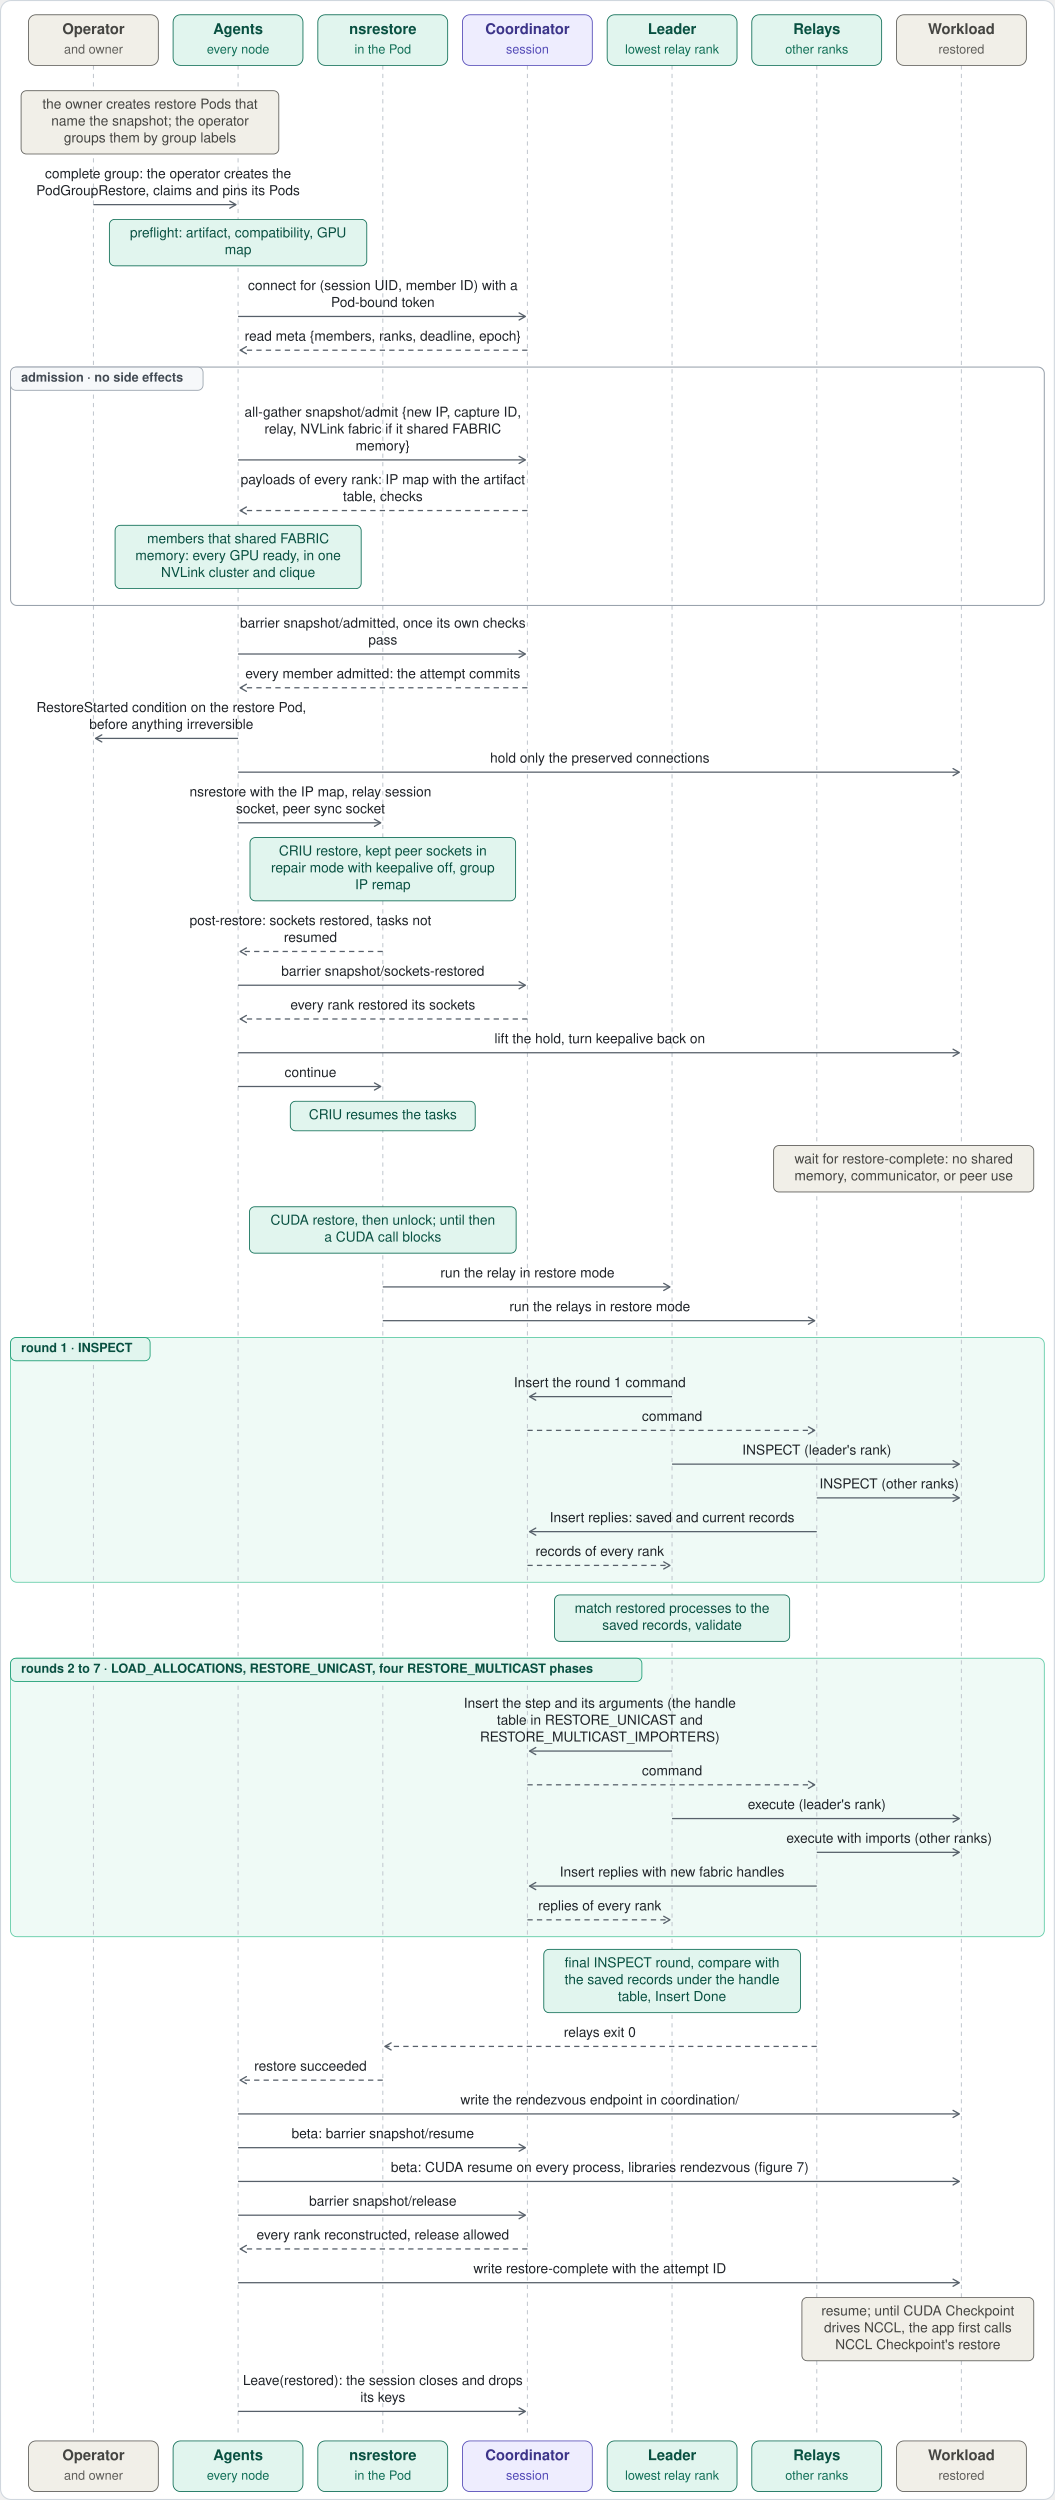
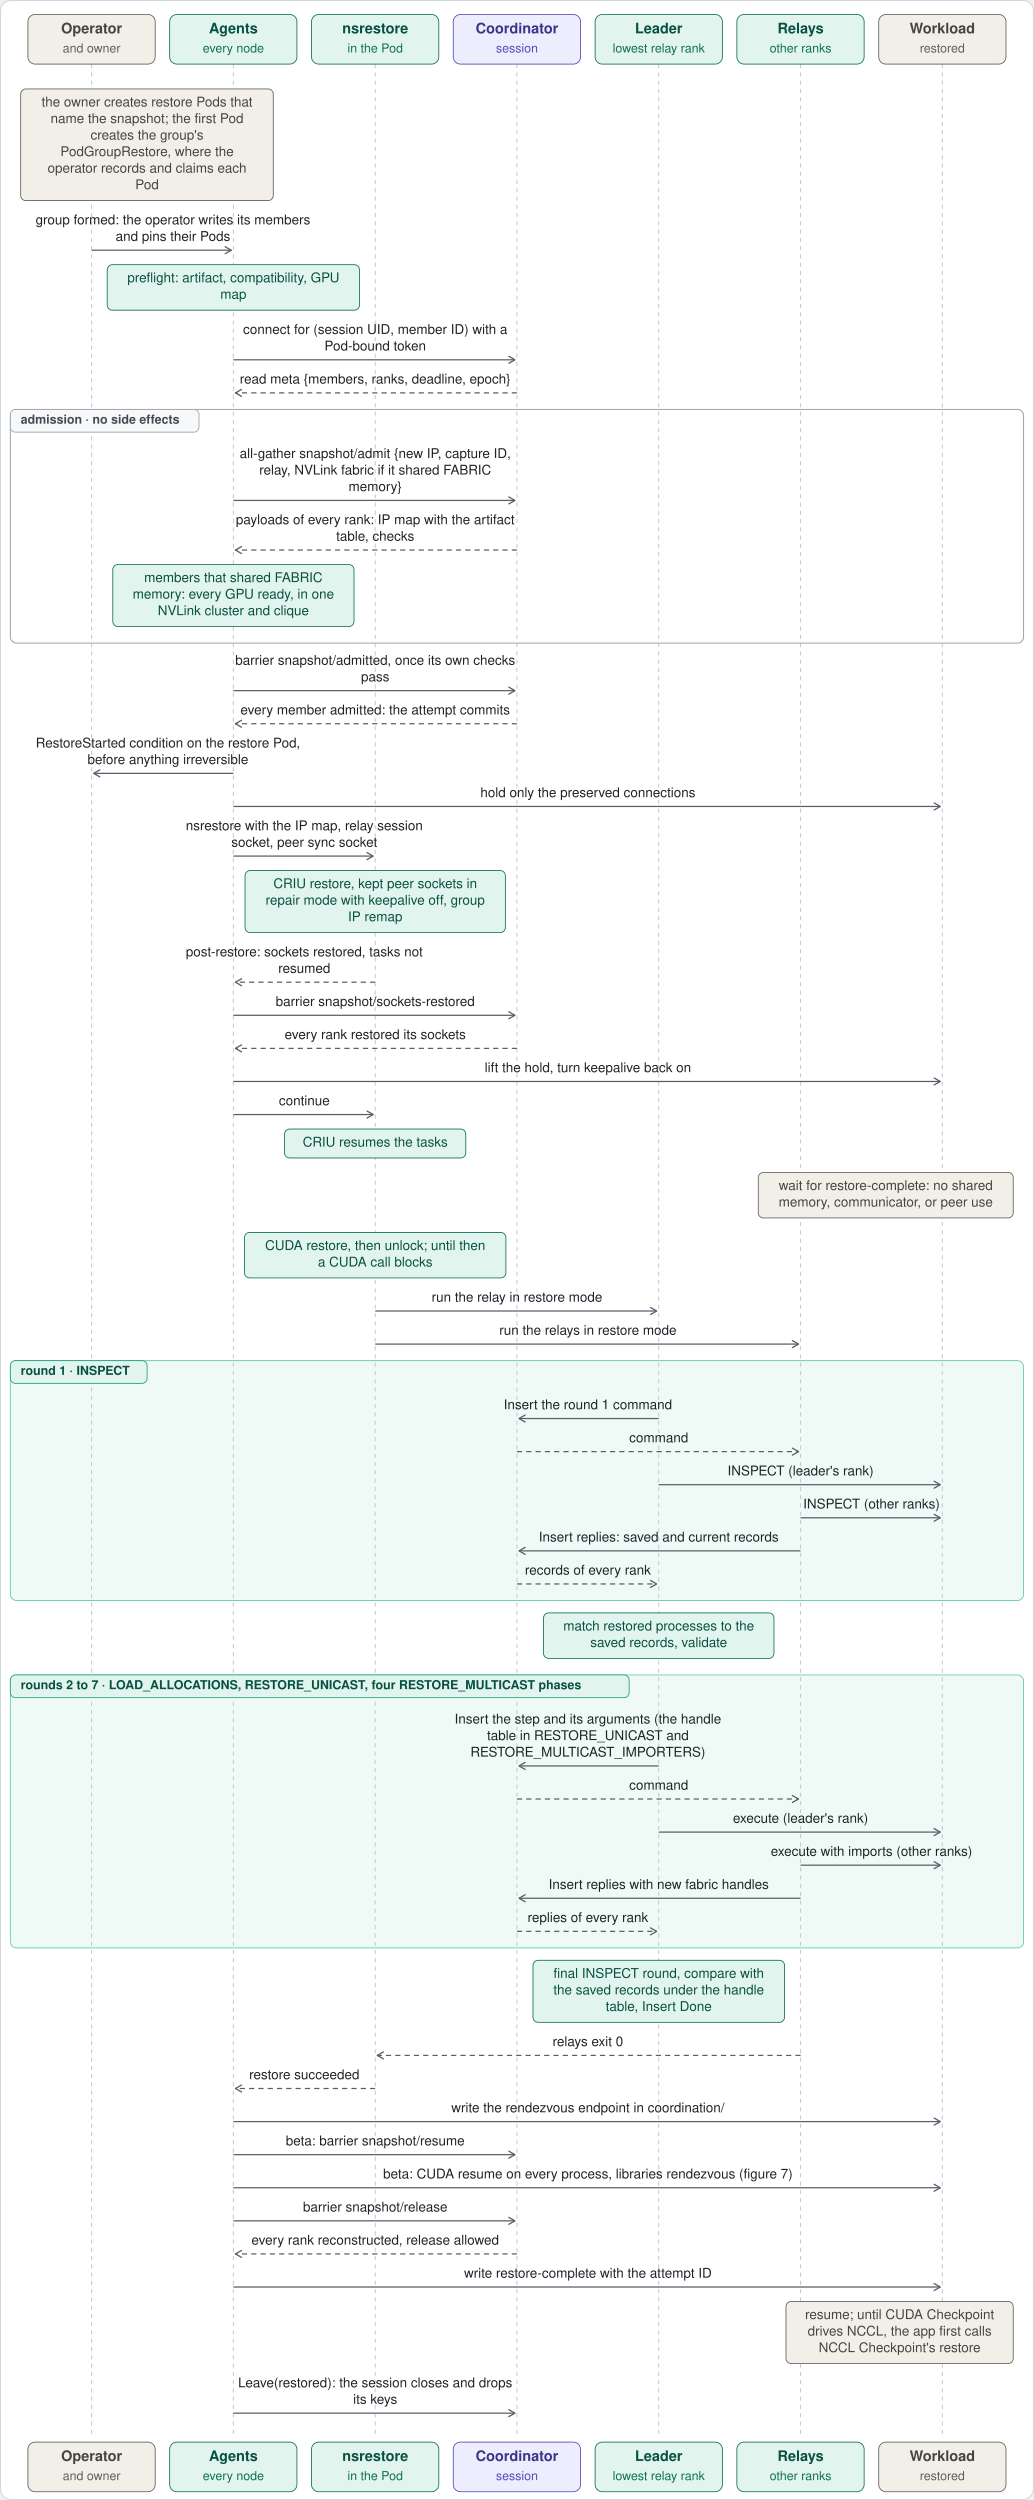
- <svg xmlns="http://www.w3.org/2000/svg" width="1000" height="2370" viewBox="0 0 1000 2370" role="img" aria-labelledby="title desc">
+ <svg xmlns="http://www.w3.org/2000/svg" width="1000" height="2418" viewBox="0 0 1000 2418" role="img" aria-labelledby="title desc">
  <style>
text{font-family:Helvetica,Arial,"Liberation Sans",sans-serif}
.bg{fill:#ffffff;stroke:#d0d7de}
.tx{fill:#1f2328}.tm{fill:#59636e}
.life{stroke:#c3c9d0}.arw{stroke:#57606a}.arwp{stroke:#7F77DD}
.ahp{stroke:#57606a;fill:none}.ahpp{stroke:#7F77DD;fill:none}
.frm{stroke:#9aa3ad;fill:none}.tag{fill:#f6f8fa;stroke:#9aa3ad}.tagt{fill:#424a53}
.note{fill:#f6f8fa;stroke:#c3c9d0}.notet{fill:#424a53}
.rnd{fill:#E1F5EE;fill-opacity:.55;stroke:#5DCAA5}.rndtag{fill:#E1F5EE;stroke:#1D9E75}.rndt{fill:#085041}
.cont{fill:none;stroke:#9aa3ad}.neutral{fill:#f6f8fa;stroke:#9aa3ad}
.k-p{fill:#EEEDFE;stroke:#534AB7}.k-p-t{fill:#3C3489}.k-p-s{fill:#534AB7}
.k-t{fill:#E1F5EE;stroke:#0F6E56}.k-t-t{fill:#085041}.k-t-s{fill:#0F6E56}
.k-g{fill:#F1EFE8;stroke:#5F5E5A}.k-g-t{fill:#444441}.k-g-s{fill:#5F5E5A}
.k-a{fill:#FAEEDA;stroke:#854F0B}.k-a-t{fill:#633806}.k-a-s{fill:#854F0B}
.k-r{fill:#FCEBEB;stroke:#A32D2D}.k-r-t{fill:#791F1F}.k-r-s{fill:#A32D2D}
.dot{fill:#1f2328}
@media (prefers-color-scheme: dark){
.bg{fill:#0d1117;stroke:#30363d}
.tx{fill:#e6edf3}.tm{fill:#9198a1}
.life{stroke:#3d444d}.arw{stroke:#9198a1}.ahp{stroke:#9198a1}
.frm{stroke:#57606a}.tag{fill:#151b23;stroke:#57606a}.tagt{fill:#d1d7e0}
.note{fill:#151b23;stroke:#3d444d}.notet{fill:#d1d7e0}
.rnd{fill:#085041;fill-opacity:.35;stroke:#1D9E75}.rndtag{fill:#085041;stroke:#5DCAA5}.rndt{fill:#E1F5EE}
.cont{stroke:#57606a}.neutral{fill:#151b23;stroke:#57606a}
.k-p{fill:#3C3489;stroke:#AFA9EC}.k-p-t{fill:#EEEDFE}.k-p-s{fill:#CECBF6}
.k-t{fill:#085041;stroke:#5DCAA5}.k-t-t{fill:#E1F5EE}.k-t-s{fill:#9FE1CB}
.k-g{fill:#444441;stroke:#B4B2A9}.k-g-t{fill:#F1EFE8}.k-g-s{fill:#D3D1C7}
.k-a{fill:#633806;stroke:#EF9F27}.k-a-t{fill:#FAEEDA}.k-a-s{fill:#FAC775}
.k-r{fill:#791F1F;stroke:#F09595}.k-r-t{fill:#FCEBEB}.k-r-s{fill:#F7C1C1}
.dot{fill:#e6edf3}
}
</style>
  <defs>
    <marker id="ah" viewBox="0 0 10 10" refX="8.5" refY="5" markerWidth="7" markerHeight="7" orient="auto-start-reverse">
      <path class="ahp" d="M1.5 1L8.5 5L1.5 9" stroke-width="1.5" stroke-linecap="round" stroke-linejoin="round" />
    </marker>
    <marker id="ahP" viewBox="0 0 10 10" refX="8.5" refY="5" markerWidth="7" markerHeight="7" orient="auto-start-reverse">
      <path class="ahpp" d="M1.5 1L8.5 5L1.5 9" stroke-width="1.5" stroke-linecap="round" stroke-linejoin="round" />
    </marker>
  </defs>
-   <rect class="bg" x="0.5" y="0.5" width="999" height="2369" rx="10" />
-   <rect class="rnd" x="10" y="1268.0" width="980" height="232.0" rx="6" stroke-width="0.8" />
-   <rect class="rnd" x="10" y="1572.0" width="980" height="264.0" rx="6" stroke-width="0.8" />
-   <line class="life" x1="88.6" y1="62.0" x2="88.6" y2="2310.0" stroke-width="1" stroke-dasharray="4 4" />
-   <line class="life" x1="225.7" y1="62.0" x2="225.7" y2="2310.0" stroke-width="1" stroke-dasharray="4 4" />
-   <line class="life" x1="362.9" y1="62.0" x2="362.9" y2="2310.0" stroke-width="1" stroke-dasharray="4 4" />
-   <line class="life" x1="500.0" y1="62.0" x2="500.0" y2="2310.0" stroke-width="1" stroke-dasharray="4 4" />
-   <line class="life" x1="637.1" y1="62.0" x2="637.1" y2="2310.0" stroke-width="1" stroke-dasharray="4 4" />
-   <line class="life" x1="774.3" y1="62.0" x2="774.3" y2="2310.0" stroke-width="1" stroke-dasharray="4 4" />
-   <line class="life" x1="911.4" y1="62.0" x2="911.4" y2="2310.0" stroke-width="1" stroke-dasharray="4 4" />
-   <rect class="frm" x="10" y="348.0" width="980" height="226.0" rx="6" stroke-width="1" />
-   <rect class="tag" x="10" y="348.0" width="182.5" height="22" rx="5" stroke-width="0.8" />
-   <text x="20.0" y="359.0" class="tagt" font-size="12" font-weight="700" text-anchor="start" dominant-baseline="central">admission · no side effects</text>
-   <rect class="rndtag" x="10" y="1268.0" width="132.3" height="22" rx="5" stroke-width="0.8" />
-   <text x="20.0" y="1279.0" class="rndt" font-size="12" font-weight="700" text-anchor="start" dominant-baseline="central">round 1 · INSPECT</text>
-   <rect class="rndtag" x="10" y="1572.0" width="598.5" height="22" rx="5" stroke-width="0.8" />
-   <text x="20.0" y="1583.0" class="rndt" font-size="12" font-weight="700" text-anchor="start" dominant-baseline="central">rounds 2 to 7 · LOAD_ALLOCATIONS, RESTORE_UNICAST, four RESTORE_MULTICAST phases</text>
-   <rect class="k-g" x="20.0" y="86.0" width="244.3" height="60" rx="5" stroke-width="0.8" />
+   <rect class="bg" x="0.5" y="0.5" width="999" height="2417" rx="10" />
+   <rect class="rnd" x="10" y="1316.0" width="980" height="232.0" rx="6" stroke-width="0.8" />
+   <rect class="rnd" x="10" y="1620.0" width="980" height="264.0" rx="6" stroke-width="0.8" />
+   <line class="life" x1="88.6" y1="62.0" x2="88.6" y2="2358.0" stroke-width="1" stroke-dasharray="4 4" />
+   <line class="life" x1="225.7" y1="62.0" x2="225.7" y2="2358.0" stroke-width="1" stroke-dasharray="4 4" />
+   <line class="life" x1="362.9" y1="62.0" x2="362.9" y2="2358.0" stroke-width="1" stroke-dasharray="4 4" />
+   <line class="life" x1="500.0" y1="62.0" x2="500.0" y2="2358.0" stroke-width="1" stroke-dasharray="4 4" />
+   <line class="life" x1="637.1" y1="62.0" x2="637.1" y2="2358.0" stroke-width="1" stroke-dasharray="4 4" />
+   <line class="life" x1="774.3" y1="62.0" x2="774.3" y2="2358.0" stroke-width="1" stroke-dasharray="4 4" />
+   <line class="life" x1="911.4" y1="62.0" x2="911.4" y2="2358.0" stroke-width="1" stroke-dasharray="4 4" />
+   <rect class="frm" x="10" y="396.0" width="980" height="226.0" rx="6" stroke-width="1" />
+   <rect class="tag" x="10" y="396.0" width="182.5" height="22" rx="5" stroke-width="0.8" />
+   <text x="20.0" y="407.0" class="tagt" font-size="12" font-weight="700" text-anchor="start" dominant-baseline="central">admission · no side effects</text>
+   <rect class="rndtag" x="10" y="1316.0" width="132.3" height="22" rx="5" stroke-width="0.8" />
+   <text x="20.0" y="1327.0" class="rndt" font-size="12" font-weight="700" text-anchor="start" dominant-baseline="central">round 1 · INSPECT</text>
+   <rect class="rndtag" x="10" y="1620.0" width="598.5" height="22" rx="5" stroke-width="0.8" />
+   <text x="20.0" y="1631.0" class="rndt" font-size="12" font-weight="700" text-anchor="start" dominant-baseline="central">rounds 2 to 7 · LOAD_ALLOCATIONS, RESTORE_UNICAST, four RESTORE_MULTICAST phases</text>
+   <rect class="k-g" x="20.0" y="86.0" width="244.3" height="108" rx="5" stroke-width="0.8" />
  <text x="142.2" y="100.0" class="k-g-t" font-size="13" font-weight="400" text-anchor="middle" dominant-baseline="central">the owner creates restore Pods that</text>
-   <text x="142.2" y="116.0" class="k-g-t" font-size="13" font-weight="400" text-anchor="middle" dominant-baseline="central">name the snapshot; the operator</text>
-   <text x="142.2" y="132.0" class="k-g-t" font-size="13" font-weight="400" text-anchor="middle" dominant-baseline="central">groups them by group labels</text>
-   <text x="159.3" y="166.0" class="tx" font-size="13" font-weight="400" text-anchor="middle" dominant-baseline="central">complete group: the operator creates the</text>
-   <text x="159.3" y="182.0" class="tx" font-size="13" font-weight="400" text-anchor="middle" dominant-baseline="central">PodGroupRestore, claims and pins its Pods</text>
-   <line class="arw" x1="88.6" y1="194.0" x2="223.7" y2="194.0" stroke-width="1.2" marker-end="url(#ah)" />
-   <rect class="k-t" x="103.7" y="208.0" width="244.0" height="44" rx="5" stroke-width="0.8" />
-   <text x="225.7" y="222.0" class="k-t-t" font-size="13" font-weight="400" text-anchor="middle" dominant-baseline="central">preflight: artifact, compatibility, GPU</text>
-   <text x="225.7" y="238.0" class="k-t-t" font-size="13" font-weight="400" text-anchor="middle" dominant-baseline="central">map</text>
-   <text x="362.9" y="272.0" class="tx" font-size="13" font-weight="400" text-anchor="middle" dominant-baseline="central">connect for (session UID, member ID) with a</text>
-   <text x="362.9" y="288.0" class="tx" font-size="13" font-weight="400" text-anchor="middle" dominant-baseline="central">Pod-bound token</text>
-   <line class="arw" x1="225.7" y1="300.0" x2="498.0" y2="300.0" stroke-width="1.2" marker-end="url(#ah)" />
-   <text x="362.9" y="320.0" class="tx" font-size="13" font-weight="400" text-anchor="middle" dominant-baseline="central">read meta {members, ranks, deadline, epoch}</text>
-   <line class="arw" x1="500.0" y1="332.0" x2="227.7" y2="332.0" stroke-width="1.2" stroke-dasharray="5 4" marker-end="url(#ah)" />
-   <text x="362.9" y="392.0" class="tx" font-size="13" font-weight="400" text-anchor="middle" dominant-baseline="central">all-gather snapshot/admit {new IP, capture ID,</text>
-   <text x="362.9" y="408.0" class="tx" font-size="13" font-weight="400" text-anchor="middle" dominant-baseline="central">relay, NVLink fabric if it shared FABRIC</text>
-   <text x="362.9" y="424.0" class="tx" font-size="13" font-weight="400" text-anchor="middle" dominant-baseline="central">memory}</text>
-   <line class="arw" x1="225.7" y1="436.0" x2="498.0" y2="436.0" stroke-width="1.2" marker-end="url(#ah)" />
-   <text x="362.9" y="456.0" class="tx" font-size="13" font-weight="400" text-anchor="middle" dominant-baseline="central">payloads of every rank: IP map with the artifact</text>
-   <text x="362.9" y="472.0" class="tx" font-size="13" font-weight="400" text-anchor="middle" dominant-baseline="central">table, checks</text>
-   <line class="arw" x1="500.0" y1="484.0" x2="227.7" y2="484.0" stroke-width="1.2" stroke-dasharray="5 4" marker-end="url(#ah)" />
-   <rect class="k-t" x="109.1" y="498.0" width="233.3" height="60" rx="5" stroke-width="0.8" />
-   <text x="225.7" y="512.0" class="k-t-t" font-size="13" font-weight="400" text-anchor="middle" dominant-baseline="central">members that shared FABRIC</text>
-   <text x="225.7" y="528.0" class="k-t-t" font-size="13" font-weight="400" text-anchor="middle" dominant-baseline="central">memory: every GPU ready, in one</text>
-   <text x="225.7" y="544.0" class="k-t-t" font-size="13" font-weight="400" text-anchor="middle" dominant-baseline="central">NVLink cluster and clique</text>
-   <text x="362.9" y="592.0" class="tx" font-size="13" font-weight="400" text-anchor="middle" dominant-baseline="central">barrier snapshot/admitted, once its own checks</text>
-   <text x="362.9" y="608.0" class="tx" font-size="13" font-weight="400" text-anchor="middle" dominant-baseline="central">pass</text>
-   <line class="arw" x1="225.7" y1="620.0" x2="498.0" y2="620.0" stroke-width="1.2" marker-end="url(#ah)" />
-   <text x="362.9" y="640.0" class="tx" font-size="13" font-weight="400" text-anchor="middle" dominant-baseline="central">every member admitted: the attempt commits</text>
-   <line class="arw" x1="500.0" y1="652.0" x2="227.7" y2="652.0" stroke-width="1.2" stroke-dasharray="5 4" marker-end="url(#ah)" />
-   <text x="162.4" y="672.0" class="tx" font-size="13" font-weight="400" text-anchor="middle" dominant-baseline="central">RestoreStarted condition on the restore Pod,</text>
-   <text x="162.4" y="688.0" class="tx" font-size="13" font-weight="400" text-anchor="middle" dominant-baseline="central">before anything irreversible</text>
-   <line class="arw" x1="225.7" y1="700.0" x2="90.6" y2="700.0" stroke-width="1.2" marker-end="url(#ah)" />
-   <text x="568.6" y="720.0" class="tx" font-size="13" font-weight="400" text-anchor="middle" dominant-baseline="central">hold only the preserved connections</text>
-   <line class="arw" x1="225.7" y1="732.0" x2="909.4" y2="732.0" stroke-width="1.2" marker-end="url(#ah)" />
-   <text x="294.3" y="752.0" class="tx" font-size="13" font-weight="400" text-anchor="middle" dominant-baseline="central">nsrestore with the IP map, relay session</text>
-   <text x="294.3" y="768.0" class="tx" font-size="13" font-weight="400" text-anchor="middle" dominant-baseline="central">socket, peer sync socket</text>
-   <line class="arw" x1="225.7" y1="780.0" x2="360.9" y2="780.0" stroke-width="1.2" marker-end="url(#ah)" />
-   <rect class="k-t" x="237.0" y="794.0" width="251.8" height="60" rx="5" stroke-width="0.8" />
-   <text x="362.9" y="808.0" class="k-t-t" font-size="13" font-weight="400" text-anchor="middle" dominant-baseline="central">CRIU restore, kept peer sockets in</text>
-   <text x="362.9" y="824.0" class="k-t-t" font-size="13" font-weight="400" text-anchor="middle" dominant-baseline="central">repair mode with keepalive off, group</text>
-   <text x="362.9" y="840.0" class="k-t-t" font-size="13" font-weight="400" text-anchor="middle" dominant-baseline="central">IP remap</text>
-   <text x="294.3" y="874.0" class="tx" font-size="13" font-weight="400" text-anchor="middle" dominant-baseline="central">post-restore: sockets restored, tasks not</text>
-   <text x="294.3" y="890.0" class="tx" font-size="13" font-weight="400" text-anchor="middle" dominant-baseline="central">resumed</text>
-   <line class="arw" x1="362.9" y1="902.0" x2="227.7" y2="902.0" stroke-width="1.2" stroke-dasharray="5 4" marker-end="url(#ah)" />
-   <text x="362.9" y="922.0" class="tx" font-size="13" font-weight="400" text-anchor="middle" dominant-baseline="central">barrier snapshot/sockets-restored</text>
-   <line class="arw" x1="225.7" y1="934.0" x2="498.0" y2="934.0" stroke-width="1.2" marker-end="url(#ah)" />
-   <text x="362.9" y="954.0" class="tx" font-size="13" font-weight="400" text-anchor="middle" dominant-baseline="central">every rank restored its sockets</text>
-   <line class="arw" x1="500.0" y1="966.0" x2="227.7" y2="966.0" stroke-width="1.2" stroke-dasharray="5 4" marker-end="url(#ah)" />
-   <text x="568.6" y="986.0" class="tx" font-size="13" font-weight="400" text-anchor="middle" dominant-baseline="central">lift the hold, turn keepalive back on</text>
-   <line class="arw" x1="225.7" y1="998.0" x2="909.4" y2="998.0" stroke-width="1.2" marker-end="url(#ah)" />
-   <text x="294.3" y="1018.0" class="tx" font-size="13" font-weight="400" text-anchor="middle" dominant-baseline="central">continue</text>
-   <line class="arw" x1="225.7" y1="1030.0" x2="360.9" y2="1030.0" stroke-width="1.2" marker-end="url(#ah)" />
-   <rect class="k-t" x="275.2" y="1044.0" width="175.3" height="28" rx="5" stroke-width="0.8" />
-   <text x="362.9" y="1058.0" class="k-t-t" font-size="13" font-weight="400" text-anchor="middle" dominant-baseline="central">CRIU resumes the tasks</text>
-   <rect class="k-g" x="733.4" y="1086.0" width="246.6" height="44" rx="5" stroke-width="0.8" />
-   <text x="856.7" y="1100.0" class="k-g-t" font-size="13" font-weight="400" text-anchor="middle" dominant-baseline="central">wait for restore-complete: no shared</text>
-   <text x="856.7" y="1116.0" class="k-g-t" font-size="13" font-weight="400" text-anchor="middle" dominant-baseline="central">memory, communicator, or peer use</text>
-   <rect class="k-t" x="236.5" y="1144.0" width="252.8" height="44" rx="5" stroke-width="0.8" />
-   <text x="362.9" y="1158.0" class="k-t-t" font-size="13" font-weight="400" text-anchor="middle" dominant-baseline="central">CUDA restore, then unlock; until then</text>
-   <text x="362.9" y="1174.0" class="k-t-t" font-size="13" font-weight="400" text-anchor="middle" dominant-baseline="central">a CUDA call blocks</text>
-   <text x="500.0" y="1208.0" class="tx" font-size="13" font-weight="400" text-anchor="middle" dominant-baseline="central">run the relay in restore mode</text>
-   <line class="arw" x1="362.9" y1="1220.0" x2="635.1" y2="1220.0" stroke-width="1.2" marker-end="url(#ah)" />
-   <text x="568.6" y="1240.0" class="tx" font-size="13" font-weight="400" text-anchor="middle" dominant-baseline="central">run the relays in restore mode</text>
-   <line class="arw" x1="362.9" y1="1252.0" x2="772.3" y2="1252.0" stroke-width="1.2" marker-end="url(#ah)" />
-   <text x="568.6" y="1312.0" class="tx" font-size="13" font-weight="400" text-anchor="middle" dominant-baseline="central">Insert the round 1 command</text>
-   <line class="arw" x1="637.1" y1="1324.0" x2="502.0" y2="1324.0" stroke-width="1.2" marker-end="url(#ah)" />
-   <text x="637.1" y="1344.0" class="tx" font-size="13" font-weight="400" text-anchor="middle" dominant-baseline="central">command</text>
-   <line class="arw" x1="500.0" y1="1356.0" x2="772.3" y2="1356.0" stroke-width="1.2" stroke-dasharray="5 4" marker-end="url(#ah)" />
-   <text x="774.3" y="1376.0" class="tx" font-size="13" font-weight="400" text-anchor="middle" dominant-baseline="central">INSPECT (leader's rank)</text>
-   <line class="arw" x1="637.1" y1="1388.0" x2="909.4" y2="1388.0" stroke-width="1.2" marker-end="url(#ah)" />
-   <text x="842.9" y="1408.0" class="tx" font-size="13" font-weight="400" text-anchor="middle" dominant-baseline="central">INSPECT (other ranks)</text>
-   <line class="arw" x1="774.3" y1="1420.0" x2="909.4" y2="1420.0" stroke-width="1.2" marker-end="url(#ah)" />
-   <text x="637.1" y="1440.0" class="tx" font-size="13" font-weight="400" text-anchor="middle" dominant-baseline="central">Insert replies: saved and current records</text>
-   <line class="arw" x1="774.3" y1="1452.0" x2="502.0" y2="1452.0" stroke-width="1.2" marker-end="url(#ah)" />
-   <text x="568.6" y="1472.0" class="tx" font-size="13" font-weight="400" text-anchor="middle" dominant-baseline="central">records of every rank</text>
-   <line class="arw" x1="500.0" y1="1484.0" x2="635.1" y2="1484.0" stroke-width="1.2" stroke-dasharray="5 4" marker-end="url(#ah)" />
-   <rect class="k-t" x="525.7" y="1512.0" width="222.9" height="44" rx="5" stroke-width="0.8" />
-   <text x="637.1" y="1526.0" class="k-t-t" font-size="13" font-weight="400" text-anchor="middle" dominant-baseline="central">match restored processes to the</text>
-   <text x="637.1" y="1542.0" class="k-t-t" font-size="13" font-weight="400" text-anchor="middle" dominant-baseline="central">saved records, validate</text>
-   <text x="568.6" y="1616.0" class="tx" font-size="13" font-weight="400" text-anchor="middle" dominant-baseline="central">Insert the step and its arguments (the handle</text>
-   <text x="568.6" y="1632.0" class="tx" font-size="13" font-weight="400" text-anchor="middle" dominant-baseline="central">table in RESTORE_UNICAST and</text>
-   <text x="568.6" y="1648.0" class="tx" font-size="13" font-weight="400" text-anchor="middle" dominant-baseline="central">RESTORE_MULTICAST_IMPORTERS)</text>
-   <line class="arw" x1="637.1" y1="1660.0" x2="502.0" y2="1660.0" stroke-width="1.2" marker-end="url(#ah)" />
-   <text x="637.1" y="1680.0" class="tx" font-size="13" font-weight="400" text-anchor="middle" dominant-baseline="central">command</text>
-   <line class="arw" x1="500.0" y1="1692.0" x2="772.3" y2="1692.0" stroke-width="1.2" stroke-dasharray="5 4" marker-end="url(#ah)" />
-   <text x="774.3" y="1712.0" class="tx" font-size="13" font-weight="400" text-anchor="middle" dominant-baseline="central">execute (leader's rank)</text>
-   <line class="arw" x1="637.1" y1="1724.0" x2="909.4" y2="1724.0" stroke-width="1.2" marker-end="url(#ah)" />
-   <text x="842.9" y="1744.0" class="tx" font-size="13" font-weight="400" text-anchor="middle" dominant-baseline="central">execute with imports (other ranks)</text>
-   <line class="arw" x1="774.3" y1="1756.0" x2="909.4" y2="1756.0" stroke-width="1.2" marker-end="url(#ah)" />
-   <text x="637.1" y="1776.0" class="tx" font-size="13" font-weight="400" text-anchor="middle" dominant-baseline="central">Insert replies with new fabric handles</text>
-   <line class="arw" x1="774.3" y1="1788.0" x2="502.0" y2="1788.0" stroke-width="1.2" marker-end="url(#ah)" />
-   <text x="568.6" y="1808.0" class="tx" font-size="13" font-weight="400" text-anchor="middle" dominant-baseline="central">replies of every rank</text>
-   <line class="arw" x1="500.0" y1="1820.0" x2="635.1" y2="1820.0" stroke-width="1.2" stroke-dasharray="5 4" marker-end="url(#ah)" />
-   <rect class="k-t" x="515.5" y="1848.0" width="243.3" height="60" rx="5" stroke-width="0.8" />
-   <text x="637.1" y="1862.0" class="k-t-t" font-size="13" font-weight="400" text-anchor="middle" dominant-baseline="central">final INSPECT round, compare with</text>
-   <text x="637.1" y="1878.0" class="k-t-t" font-size="13" font-weight="400" text-anchor="middle" dominant-baseline="central">the saved records under the handle</text>
-   <text x="637.1" y="1894.0" class="k-t-t" font-size="13" font-weight="400" text-anchor="middle" dominant-baseline="central">table, Insert Done</text>
-   <text x="568.6" y="1928.0" class="tx" font-size="13" font-weight="400" text-anchor="middle" dominant-baseline="central">relays exit 0</text>
-   <line class="arw" x1="774.3" y1="1940.0" x2="364.9" y2="1940.0" stroke-width="1.2" stroke-dasharray="5 4" marker-end="url(#ah)" />
-   <text x="294.3" y="1960.0" class="tx" font-size="13" font-weight="400" text-anchor="middle" dominant-baseline="central">restore succeeded</text>
-   <line class="arw" x1="362.9" y1="1972.0" x2="227.7" y2="1972.0" stroke-width="1.2" stroke-dasharray="5 4" marker-end="url(#ah)" />
-   <text x="568.6" y="1992.0" class="tx" font-size="13" font-weight="400" text-anchor="middle" dominant-baseline="central">write the rendezvous endpoint in coordination/</text>
-   <line class="arw" x1="225.7" y1="2004.0" x2="909.4" y2="2004.0" stroke-width="1.2" marker-end="url(#ah)" />
-   <text x="362.9" y="2024.0" class="tx" font-size="13" font-weight="400" text-anchor="middle" dominant-baseline="central">beta: barrier snapshot/resume</text>
-   <line class="arw" x1="225.7" y1="2036.0" x2="498.0" y2="2036.0" stroke-width="1.2" marker-end="url(#ah)" />
-   <text x="568.6" y="2056.0" class="tx" font-size="13" font-weight="400" text-anchor="middle" dominant-baseline="central">beta: CUDA resume on every process, libraries rendezvous (figure 7)</text>
-   <line class="arw" x1="225.7" y1="2068.0" x2="909.4" y2="2068.0" stroke-width="1.2" marker-end="url(#ah)" />
-   <text x="362.9" y="2088.0" class="tx" font-size="13" font-weight="400" text-anchor="middle" dominant-baseline="central">barrier snapshot/release</text>
-   <line class="arw" x1="225.7" y1="2100.0" x2="498.0" y2="2100.0" stroke-width="1.2" marker-end="url(#ah)" />
-   <text x="362.9" y="2120.0" class="tx" font-size="13" font-weight="400" text-anchor="middle" dominant-baseline="central">every rank reconstructed, release allowed</text>
-   <line class="arw" x1="500.0" y1="2132.0" x2="227.7" y2="2132.0" stroke-width="1.2" stroke-dasharray="5 4" marker-end="url(#ah)" />
-   <text x="568.6" y="2152.0" class="tx" font-size="13" font-weight="400" text-anchor="middle" dominant-baseline="central">write restore-complete with the attempt ID</text>
-   <line class="arw" x1="225.7" y1="2164.0" x2="909.4" y2="2164.0" stroke-width="1.2" marker-end="url(#ah)" />
-   <rect class="k-g" x="760.2" y="2178.0" width="219.8" height="60" rx="5" stroke-width="0.8" />
-   <text x="870.1" y="2192.0" class="k-g-t" font-size="13" font-weight="400" text-anchor="middle" dominant-baseline="central">resume; until CUDA Checkpoint</text>
-   <text x="870.1" y="2208.0" class="k-g-t" font-size="13" font-weight="400" text-anchor="middle" dominant-baseline="central">drives NCCL, the app first calls</text>
-   <text x="870.1" y="2224.0" class="k-g-t" font-size="13" font-weight="400" text-anchor="middle" dominant-baseline="central">NCCL Checkpoint's restore</text>
-   <text x="362.9" y="2258.0" class="tx" font-size="13" font-weight="400" text-anchor="middle" dominant-baseline="central">Leave(restored): the session closes and drops</text>
-   <text x="362.9" y="2274.0" class="tx" font-size="13" font-weight="400" text-anchor="middle" dominant-baseline="central">its keys</text>
-   <line class="arw" x1="225.7" y1="2286.0" x2="498.0" y2="2286.0" stroke-width="1.2" marker-end="url(#ah)" />
+   <text x="142.2" y="116.0" class="k-g-t" font-size="13" font-weight="400" text-anchor="middle" dominant-baseline="central">name the snapshot; the first Pod</text>
+   <text x="142.2" y="132.0" class="k-g-t" font-size="13" font-weight="400" text-anchor="middle" dominant-baseline="central">creates the group's</text>
+   <text x="142.2" y="148.0" class="k-g-t" font-size="13" font-weight="400" text-anchor="middle" dominant-baseline="central">PodGroupRestore, where the</text>
+   <text x="142.2" y="164.0" class="k-g-t" font-size="13" font-weight="400" text-anchor="middle" dominant-baseline="central">operator records and claims each</text>
+   <text x="142.2" y="180.0" class="k-g-t" font-size="13" font-weight="400" text-anchor="middle" dominant-baseline="central">Pod</text>
+   <text x="167.3" y="214.0" class="tx" font-size="13" font-weight="400" text-anchor="middle" dominant-baseline="central">group formed: the operator writes its members</text>
+   <text x="167.3" y="230.0" class="tx" font-size="13" font-weight="400" text-anchor="middle" dominant-baseline="central">and pins their Pods</text>
+   <line class="arw" x1="88.6" y1="242.0" x2="223.7" y2="242.0" stroke-width="1.2" marker-end="url(#ah)" />
+   <rect class="k-t" x="103.7" y="256.0" width="244.0" height="44" rx="5" stroke-width="0.8" />
+   <text x="225.7" y="270.0" class="k-t-t" font-size="13" font-weight="400" text-anchor="middle" dominant-baseline="central">preflight: artifact, compatibility, GPU</text>
+   <text x="225.7" y="286.0" class="k-t-t" font-size="13" font-weight="400" text-anchor="middle" dominant-baseline="central">map</text>
+   <text x="362.9" y="320.0" class="tx" font-size="13" font-weight="400" text-anchor="middle" dominant-baseline="central">connect for (session UID, member ID) with a</text>
+   <text x="362.9" y="336.0" class="tx" font-size="13" font-weight="400" text-anchor="middle" dominant-baseline="central">Pod-bound token</text>
+   <line class="arw" x1="225.7" y1="348.0" x2="498.0" y2="348.0" stroke-width="1.2" marker-end="url(#ah)" />
+   <text x="362.9" y="368.0" class="tx" font-size="13" font-weight="400" text-anchor="middle" dominant-baseline="central">read meta {members, ranks, deadline, epoch}</text>
+   <line class="arw" x1="500.0" y1="380.0" x2="227.7" y2="380.0" stroke-width="1.2" stroke-dasharray="5 4" marker-end="url(#ah)" />
+   <text x="362.9" y="440.0" class="tx" font-size="13" font-weight="400" text-anchor="middle" dominant-baseline="central">all-gather snapshot/admit {new IP, capture ID,</text>
+   <text x="362.9" y="456.0" class="tx" font-size="13" font-weight="400" text-anchor="middle" dominant-baseline="central">relay, NVLink fabric if it shared FABRIC</text>
+   <text x="362.9" y="472.0" class="tx" font-size="13" font-weight="400" text-anchor="middle" dominant-baseline="central">memory}</text>
+   <line class="arw" x1="225.7" y1="484.0" x2="498.0" y2="484.0" stroke-width="1.2" marker-end="url(#ah)" />
+   <text x="362.9" y="504.0" class="tx" font-size="13" font-weight="400" text-anchor="middle" dominant-baseline="central">payloads of every rank: IP map with the artifact</text>
+   <text x="362.9" y="520.0" class="tx" font-size="13" font-weight="400" text-anchor="middle" dominant-baseline="central">table, checks</text>
+   <line class="arw" x1="500.0" y1="532.0" x2="227.7" y2="532.0" stroke-width="1.2" stroke-dasharray="5 4" marker-end="url(#ah)" />
+   <rect class="k-t" x="109.1" y="546.0" width="233.3" height="60" rx="5" stroke-width="0.8" />
+   <text x="225.7" y="560.0" class="k-t-t" font-size="13" font-weight="400" text-anchor="middle" dominant-baseline="central">members that shared FABRIC</text>
+   <text x="225.7" y="576.0" class="k-t-t" font-size="13" font-weight="400" text-anchor="middle" dominant-baseline="central">memory: every GPU ready, in one</text>
+   <text x="225.7" y="592.0" class="k-t-t" font-size="13" font-weight="400" text-anchor="middle" dominant-baseline="central">NVLink cluster and clique</text>
+   <text x="362.9" y="640.0" class="tx" font-size="13" font-weight="400" text-anchor="middle" dominant-baseline="central">barrier snapshot/admitted, once its own checks</text>
+   <text x="362.9" y="656.0" class="tx" font-size="13" font-weight="400" text-anchor="middle" dominant-baseline="central">pass</text>
+   <line class="arw" x1="225.7" y1="668.0" x2="498.0" y2="668.0" stroke-width="1.2" marker-end="url(#ah)" />
+   <text x="362.9" y="688.0" class="tx" font-size="13" font-weight="400" text-anchor="middle" dominant-baseline="central">every member admitted: the attempt commits</text>
+   <line class="arw" x1="500.0" y1="700.0" x2="227.7" y2="700.0" stroke-width="1.2" stroke-dasharray="5 4" marker-end="url(#ah)" />
+   <text x="162.4" y="720.0" class="tx" font-size="13" font-weight="400" text-anchor="middle" dominant-baseline="central">RestoreStarted condition on the restore Pod,</text>
+   <text x="162.4" y="736.0" class="tx" font-size="13" font-weight="400" text-anchor="middle" dominant-baseline="central">before anything irreversible</text>
+   <line class="arw" x1="225.7" y1="748.0" x2="90.6" y2="748.0" stroke-width="1.2" marker-end="url(#ah)" />
+   <text x="568.6" y="768.0" class="tx" font-size="13" font-weight="400" text-anchor="middle" dominant-baseline="central">hold only the preserved connections</text>
+   <line class="arw" x1="225.7" y1="780.0" x2="909.4" y2="780.0" stroke-width="1.2" marker-end="url(#ah)" />
+   <text x="294.3" y="800.0" class="tx" font-size="13" font-weight="400" text-anchor="middle" dominant-baseline="central">nsrestore with the IP map, relay session</text>
+   <text x="294.3" y="816.0" class="tx" font-size="13" font-weight="400" text-anchor="middle" dominant-baseline="central">socket, peer sync socket</text>
+   <line class="arw" x1="225.7" y1="828.0" x2="360.9" y2="828.0" stroke-width="1.2" marker-end="url(#ah)" />
+   <rect class="k-t" x="237.0" y="842.0" width="251.8" height="60" rx="5" stroke-width="0.8" />
+   <text x="362.9" y="856.0" class="k-t-t" font-size="13" font-weight="400" text-anchor="middle" dominant-baseline="central">CRIU restore, kept peer sockets in</text>
+   <text x="362.9" y="872.0" class="k-t-t" font-size="13" font-weight="400" text-anchor="middle" dominant-baseline="central">repair mode with keepalive off, group</text>
+   <text x="362.9" y="888.0" class="k-t-t" font-size="13" font-weight="400" text-anchor="middle" dominant-baseline="central">IP remap</text>
+   <text x="294.3" y="922.0" class="tx" font-size="13" font-weight="400" text-anchor="middle" dominant-baseline="central">post-restore: sockets restored, tasks not</text>
+   <text x="294.3" y="938.0" class="tx" font-size="13" font-weight="400" text-anchor="middle" dominant-baseline="central">resumed</text>
+   <line class="arw" x1="362.9" y1="950.0" x2="227.7" y2="950.0" stroke-width="1.2" stroke-dasharray="5 4" marker-end="url(#ah)" />
+   <text x="362.9" y="970.0" class="tx" font-size="13" font-weight="400" text-anchor="middle" dominant-baseline="central">barrier snapshot/sockets-restored</text>
+   <line class="arw" x1="225.7" y1="982.0" x2="498.0" y2="982.0" stroke-width="1.2" marker-end="url(#ah)" />
+   <text x="362.9" y="1002.0" class="tx" font-size="13" font-weight="400" text-anchor="middle" dominant-baseline="central">every rank restored its sockets</text>
+   <line class="arw" x1="500.0" y1="1014.0" x2="227.7" y2="1014.0" stroke-width="1.2" stroke-dasharray="5 4" marker-end="url(#ah)" />
+   <text x="568.6" y="1034.0" class="tx" font-size="13" font-weight="400" text-anchor="middle" dominant-baseline="central">lift the hold, turn keepalive back on</text>
+   <line class="arw" x1="225.7" y1="1046.0" x2="909.4" y2="1046.0" stroke-width="1.2" marker-end="url(#ah)" />
+   <text x="294.3" y="1066.0" class="tx" font-size="13" font-weight="400" text-anchor="middle" dominant-baseline="central">continue</text>
+   <line class="arw" x1="225.7" y1="1078.0" x2="360.9" y2="1078.0" stroke-width="1.2" marker-end="url(#ah)" />
+   <rect class="k-t" x="275.2" y="1092.0" width="175.3" height="28" rx="5" stroke-width="0.8" />
+   <text x="362.9" y="1106.0" class="k-t-t" font-size="13" font-weight="400" text-anchor="middle" dominant-baseline="central">CRIU resumes the tasks</text>
+   <rect class="k-g" x="733.4" y="1134.0" width="246.6" height="44" rx="5" stroke-width="0.8" />
+   <text x="856.7" y="1148.0" class="k-g-t" font-size="13" font-weight="400" text-anchor="middle" dominant-baseline="central">wait for restore-complete: no shared</text>
+   <text x="856.7" y="1164.0" class="k-g-t" font-size="13" font-weight="400" text-anchor="middle" dominant-baseline="central">memory, communicator, or peer use</text>
+   <rect class="k-t" x="236.5" y="1192.0" width="252.8" height="44" rx="5" stroke-width="0.8" />
+   <text x="362.9" y="1206.0" class="k-t-t" font-size="13" font-weight="400" text-anchor="middle" dominant-baseline="central">CUDA restore, then unlock; until then</text>
+   <text x="362.9" y="1222.0" class="k-t-t" font-size="13" font-weight="400" text-anchor="middle" dominant-baseline="central">a CUDA call blocks</text>
+   <text x="500.0" y="1256.0" class="tx" font-size="13" font-weight="400" text-anchor="middle" dominant-baseline="central">run the relay in restore mode</text>
+   <line class="arw" x1="362.9" y1="1268.0" x2="635.1" y2="1268.0" stroke-width="1.2" marker-end="url(#ah)" />
+   <text x="568.6" y="1288.0" class="tx" font-size="13" font-weight="400" text-anchor="middle" dominant-baseline="central">run the relays in restore mode</text>
+   <line class="arw" x1="362.9" y1="1300.0" x2="772.3" y2="1300.0" stroke-width="1.2" marker-end="url(#ah)" />
+   <text x="568.6" y="1360.0" class="tx" font-size="13" font-weight="400" text-anchor="middle" dominant-baseline="central">Insert the round 1 command</text>
+   <line class="arw" x1="637.1" y1="1372.0" x2="502.0" y2="1372.0" stroke-width="1.2" marker-end="url(#ah)" />
+   <text x="637.1" y="1392.0" class="tx" font-size="13" font-weight="400" text-anchor="middle" dominant-baseline="central">command</text>
+   <line class="arw" x1="500.0" y1="1404.0" x2="772.3" y2="1404.0" stroke-width="1.2" stroke-dasharray="5 4" marker-end="url(#ah)" />
+   <text x="774.3" y="1424.0" class="tx" font-size="13" font-weight="400" text-anchor="middle" dominant-baseline="central">INSPECT (leader's rank)</text>
+   <line class="arw" x1="637.1" y1="1436.0" x2="909.4" y2="1436.0" stroke-width="1.2" marker-end="url(#ah)" />
+   <text x="842.9" y="1456.0" class="tx" font-size="13" font-weight="400" text-anchor="middle" dominant-baseline="central">INSPECT (other ranks)</text>
+   <line class="arw" x1="774.3" y1="1468.0" x2="909.4" y2="1468.0" stroke-width="1.2" marker-end="url(#ah)" />
+   <text x="637.1" y="1488.0" class="tx" font-size="13" font-weight="400" text-anchor="middle" dominant-baseline="central">Insert replies: saved and current records</text>
+   <line class="arw" x1="774.3" y1="1500.0" x2="502.0" y2="1500.0" stroke-width="1.2" marker-end="url(#ah)" />
+   <text x="568.6" y="1520.0" class="tx" font-size="13" font-weight="400" text-anchor="middle" dominant-baseline="central">records of every rank</text>
+   <line class="arw" x1="500.0" y1="1532.0" x2="635.1" y2="1532.0" stroke-width="1.2" stroke-dasharray="5 4" marker-end="url(#ah)" />
+   <rect class="k-t" x="525.7" y="1560.0" width="222.9" height="44" rx="5" stroke-width="0.8" />
+   <text x="637.1" y="1574.0" class="k-t-t" font-size="13" font-weight="400" text-anchor="middle" dominant-baseline="central">match restored processes to the</text>
+   <text x="637.1" y="1590.0" class="k-t-t" font-size="13" font-weight="400" text-anchor="middle" dominant-baseline="central">saved records, validate</text>
+   <text x="568.6" y="1664.0" class="tx" font-size="13" font-weight="400" text-anchor="middle" dominant-baseline="central">Insert the step and its arguments (the handle</text>
+   <text x="568.6" y="1680.0" class="tx" font-size="13" font-weight="400" text-anchor="middle" dominant-baseline="central">table in RESTORE_UNICAST and</text>
+   <text x="568.6" y="1696.0" class="tx" font-size="13" font-weight="400" text-anchor="middle" dominant-baseline="central">RESTORE_MULTICAST_IMPORTERS)</text>
+   <line class="arw" x1="637.1" y1="1708.0" x2="502.0" y2="1708.0" stroke-width="1.2" marker-end="url(#ah)" />
+   <text x="637.1" y="1728.0" class="tx" font-size="13" font-weight="400" text-anchor="middle" dominant-baseline="central">command</text>
+   <line class="arw" x1="500.0" y1="1740.0" x2="772.3" y2="1740.0" stroke-width="1.2" stroke-dasharray="5 4" marker-end="url(#ah)" />
+   <text x="774.3" y="1760.0" class="tx" font-size="13" font-weight="400" text-anchor="middle" dominant-baseline="central">execute (leader's rank)</text>
+   <line class="arw" x1="637.1" y1="1772.0" x2="909.4" y2="1772.0" stroke-width="1.2" marker-end="url(#ah)" />
+   <text x="842.9" y="1792.0" class="tx" font-size="13" font-weight="400" text-anchor="middle" dominant-baseline="central">execute with imports (other ranks)</text>
+   <line class="arw" x1="774.3" y1="1804.0" x2="909.4" y2="1804.0" stroke-width="1.2" marker-end="url(#ah)" />
+   <text x="637.1" y="1824.0" class="tx" font-size="13" font-weight="400" text-anchor="middle" dominant-baseline="central">Insert replies with new fabric handles</text>
+   <line class="arw" x1="774.3" y1="1836.0" x2="502.0" y2="1836.0" stroke-width="1.2" marker-end="url(#ah)" />
+   <text x="568.6" y="1856.0" class="tx" font-size="13" font-weight="400" text-anchor="middle" dominant-baseline="central">replies of every rank</text>
+   <line class="arw" x1="500.0" y1="1868.0" x2="635.1" y2="1868.0" stroke-width="1.2" stroke-dasharray="5 4" marker-end="url(#ah)" />
+   <rect class="k-t" x="515.5" y="1896.0" width="243.3" height="60" rx="5" stroke-width="0.8" />
+   <text x="637.1" y="1910.0" class="k-t-t" font-size="13" font-weight="400" text-anchor="middle" dominant-baseline="central">final INSPECT round, compare with</text>
+   <text x="637.1" y="1926.0" class="k-t-t" font-size="13" font-weight="400" text-anchor="middle" dominant-baseline="central">the saved records under the handle</text>
+   <text x="637.1" y="1942.0" class="k-t-t" font-size="13" font-weight="400" text-anchor="middle" dominant-baseline="central">table, Insert Done</text>
+   <text x="568.6" y="1976.0" class="tx" font-size="13" font-weight="400" text-anchor="middle" dominant-baseline="central">relays exit 0</text>
+   <line class="arw" x1="774.3" y1="1988.0" x2="364.9" y2="1988.0" stroke-width="1.2" stroke-dasharray="5 4" marker-end="url(#ah)" />
+   <text x="294.3" y="2008.0" class="tx" font-size="13" font-weight="400" text-anchor="middle" dominant-baseline="central">restore succeeded</text>
+   <line class="arw" x1="362.9" y1="2020.0" x2="227.7" y2="2020.0" stroke-width="1.2" stroke-dasharray="5 4" marker-end="url(#ah)" />
+   <text x="568.6" y="2040.0" class="tx" font-size="13" font-weight="400" text-anchor="middle" dominant-baseline="central">write the rendezvous endpoint in coordination/</text>
+   <line class="arw" x1="225.7" y1="2052.0" x2="909.4" y2="2052.0" stroke-width="1.2" marker-end="url(#ah)" />
+   <text x="362.9" y="2072.0" class="tx" font-size="13" font-weight="400" text-anchor="middle" dominant-baseline="central">beta: barrier snapshot/resume</text>
+   <line class="arw" x1="225.7" y1="2084.0" x2="498.0" y2="2084.0" stroke-width="1.2" marker-end="url(#ah)" />
+   <text x="568.6" y="2104.0" class="tx" font-size="13" font-weight="400" text-anchor="middle" dominant-baseline="central">beta: CUDA resume on every process, libraries rendezvous (figure 7)</text>
+   <line class="arw" x1="225.7" y1="2116.0" x2="909.4" y2="2116.0" stroke-width="1.2" marker-end="url(#ah)" />
+   <text x="362.9" y="2136.0" class="tx" font-size="13" font-weight="400" text-anchor="middle" dominant-baseline="central">barrier snapshot/release</text>
+   <line class="arw" x1="225.7" y1="2148.0" x2="498.0" y2="2148.0" stroke-width="1.2" marker-end="url(#ah)" />
+   <text x="362.9" y="2168.0" class="tx" font-size="13" font-weight="400" text-anchor="middle" dominant-baseline="central">every rank reconstructed, release allowed</text>
+   <line class="arw" x1="500.0" y1="2180.0" x2="227.7" y2="2180.0" stroke-width="1.2" stroke-dasharray="5 4" marker-end="url(#ah)" />
+   <text x="568.6" y="2200.0" class="tx" font-size="13" font-weight="400" text-anchor="middle" dominant-baseline="central">write restore-complete with the attempt ID</text>
+   <line class="arw" x1="225.7" y1="2212.0" x2="909.4" y2="2212.0" stroke-width="1.2" marker-end="url(#ah)" />
+   <rect class="k-g" x="760.2" y="2226.0" width="219.8" height="60" rx="5" stroke-width="0.8" />
+   <text x="870.1" y="2240.0" class="k-g-t" font-size="13" font-weight="400" text-anchor="middle" dominant-baseline="central">resume; until CUDA Checkpoint</text>
+   <text x="870.1" y="2256.0" class="k-g-t" font-size="13" font-weight="400" text-anchor="middle" dominant-baseline="central">drives NCCL, the app first calls</text>
+   <text x="870.1" y="2272.0" class="k-g-t" font-size="13" font-weight="400" text-anchor="middle" dominant-baseline="central">NCCL Checkpoint's restore</text>
+   <text x="362.9" y="2306.0" class="tx" font-size="13" font-weight="400" text-anchor="middle" dominant-baseline="central">Leave(restored): the session closes and drops</text>
+   <text x="362.9" y="2322.0" class="tx" font-size="13" font-weight="400" text-anchor="middle" dominant-baseline="central">its keys</text>
+   <line class="arw" x1="225.7" y1="2334.0" x2="498.0" y2="2334.0" stroke-width="1.2" marker-end="url(#ah)" />
  <rect class="k-g" x="27.0" y="14.0" width="123.1" height="48.0" rx="7" stroke-width="0.8" />
  <text x="88.6" y="29.0" class="k-g-t" font-size="14" font-weight="700" text-anchor="middle" dominant-baseline="central">Operator</text>
  <text x="88.6" y="48.0" class="k-g-s" font-size="12" font-weight="400" text-anchor="middle" dominant-baseline="central">and owner</text>
-   <rect class="k-g" x="27.0" y="2314.0" width="123.1" height="48.0" rx="7" stroke-width="0.8" />
-   <text x="88.6" y="2329.0" class="k-g-t" font-size="14" font-weight="700" text-anchor="middle" dominant-baseline="central">Operator</text>
-   <text x="88.6" y="2348.0" class="k-g-s" font-size="12" font-weight="400" text-anchor="middle" dominant-baseline="central">and owner</text>
+   <rect class="k-g" x="27.0" y="2362.0" width="123.1" height="48.0" rx="7" stroke-width="0.8" />
+   <text x="88.6" y="2377.0" class="k-g-t" font-size="14" font-weight="700" text-anchor="middle" dominant-baseline="central">Operator</text>
+   <text x="88.6" y="2396.0" class="k-g-s" font-size="12" font-weight="400" text-anchor="middle" dominant-baseline="central">and owner</text>
  <rect class="k-t" x="164.1" y="14.0" width="123.1" height="48.0" rx="7" stroke-width="0.8" />
  <text x="225.7" y="29.0" class="k-t-t" font-size="14" font-weight="700" text-anchor="middle" dominant-baseline="central">Agents</text>
  <text x="225.7" y="48.0" class="k-t-s" font-size="12" font-weight="400" text-anchor="middle" dominant-baseline="central">every node</text>
-   <rect class="k-t" x="164.1" y="2314.0" width="123.1" height="48.0" rx="7" stroke-width="0.8" />
-   <text x="225.7" y="2329.0" class="k-t-t" font-size="14" font-weight="700" text-anchor="middle" dominant-baseline="central">Agents</text>
-   <text x="225.7" y="2348.0" class="k-t-s" font-size="12" font-weight="400" text-anchor="middle" dominant-baseline="central">every node</text>
+   <rect class="k-t" x="164.1" y="2362.0" width="123.1" height="48.0" rx="7" stroke-width="0.8" />
+   <text x="225.7" y="2377.0" class="k-t-t" font-size="14" font-weight="700" text-anchor="middle" dominant-baseline="central">Agents</text>
+   <text x="225.7" y="2396.0" class="k-t-s" font-size="12" font-weight="400" text-anchor="middle" dominant-baseline="central">every node</text>
  <rect class="k-t" x="301.3" y="14.0" width="123.1" height="48.0" rx="7" stroke-width="0.8" />
  <text x="362.9" y="29.0" class="k-t-t" font-size="14" font-weight="700" text-anchor="middle" dominant-baseline="central">nsrestore</text>
  <text x="362.9" y="48.0" class="k-t-s" font-size="12" font-weight="400" text-anchor="middle" dominant-baseline="central">in the Pod</text>
-   <rect class="k-t" x="301.3" y="2314.0" width="123.1" height="48.0" rx="7" stroke-width="0.8" />
-   <text x="362.9" y="2329.0" class="k-t-t" font-size="14" font-weight="700" text-anchor="middle" dominant-baseline="central">nsrestore</text>
-   <text x="362.9" y="2348.0" class="k-t-s" font-size="12" font-weight="400" text-anchor="middle" dominant-baseline="central">in the Pod</text>
+   <rect class="k-t" x="301.3" y="2362.0" width="123.1" height="48.0" rx="7" stroke-width="0.8" />
+   <text x="362.9" y="2377.0" class="k-t-t" font-size="14" font-weight="700" text-anchor="middle" dominant-baseline="central">nsrestore</text>
+   <text x="362.9" y="2396.0" class="k-t-s" font-size="12" font-weight="400" text-anchor="middle" dominant-baseline="central">in the Pod</text>
  <rect class="k-p" x="438.4" y="14.0" width="123.1" height="48.0" rx="7" stroke-width="0.8" />
  <text x="500.0" y="29.0" class="k-p-t" font-size="14" font-weight="700" text-anchor="middle" dominant-baseline="central">Coordinator</text>
  <text x="500.0" y="48.0" class="k-p-s" font-size="12" font-weight="400" text-anchor="middle" dominant-baseline="central">session</text>
-   <rect class="k-p" x="438.4" y="2314.0" width="123.1" height="48.0" rx="7" stroke-width="0.8" />
-   <text x="500.0" y="2329.0" class="k-p-t" font-size="14" font-weight="700" text-anchor="middle" dominant-baseline="central">Coordinator</text>
-   <text x="500.0" y="2348.0" class="k-p-s" font-size="12" font-weight="400" text-anchor="middle" dominant-baseline="central">session</text>
+   <rect class="k-p" x="438.4" y="2362.0" width="123.1" height="48.0" rx="7" stroke-width="0.8" />
+   <text x="500.0" y="2377.0" class="k-p-t" font-size="14" font-weight="700" text-anchor="middle" dominant-baseline="central">Coordinator</text>
+   <text x="500.0" y="2396.0" class="k-p-s" font-size="12" font-weight="400" text-anchor="middle" dominant-baseline="central">session</text>
  <rect class="k-t" x="575.6" y="14.0" width="123.1" height="48.0" rx="7" stroke-width="0.8" />
  <text x="637.1" y="29.0" class="k-t-t" font-size="14" font-weight="700" text-anchor="middle" dominant-baseline="central">Leader</text>
  <text x="637.1" y="48.0" class="k-t-s" font-size="12" font-weight="400" text-anchor="middle" dominant-baseline="central">lowest relay rank</text>
-   <rect class="k-t" x="575.6" y="2314.0" width="123.1" height="48.0" rx="7" stroke-width="0.8" />
-   <text x="637.1" y="2329.0" class="k-t-t" font-size="14" font-weight="700" text-anchor="middle" dominant-baseline="central">Leader</text>
-   <text x="637.1" y="2348.0" class="k-t-s" font-size="12" font-weight="400" text-anchor="middle" dominant-baseline="central">lowest relay rank</text>
+   <rect class="k-t" x="575.6" y="2362.0" width="123.1" height="48.0" rx="7" stroke-width="0.8" />
+   <text x="637.1" y="2377.0" class="k-t-t" font-size="14" font-weight="700" text-anchor="middle" dominant-baseline="central">Leader</text>
+   <text x="637.1" y="2396.0" class="k-t-s" font-size="12" font-weight="400" text-anchor="middle" dominant-baseline="central">lowest relay rank</text>
  <rect class="k-t" x="712.7" y="14.0" width="123.1" height="48.0" rx="7" stroke-width="0.8" />
  <text x="774.3" y="29.0" class="k-t-t" font-size="14" font-weight="700" text-anchor="middle" dominant-baseline="central">Relays</text>
  <text x="774.3" y="48.0" class="k-t-s" font-size="12" font-weight="400" text-anchor="middle" dominant-baseline="central">other ranks</text>
-   <rect class="k-t" x="712.7" y="2314.0" width="123.1" height="48.0" rx="7" stroke-width="0.8" />
-   <text x="774.3" y="2329.0" class="k-t-t" font-size="14" font-weight="700" text-anchor="middle" dominant-baseline="central">Relays</text>
-   <text x="774.3" y="2348.0" class="k-t-s" font-size="12" font-weight="400" text-anchor="middle" dominant-baseline="central">other ranks</text>
+   <rect class="k-t" x="712.7" y="2362.0" width="123.1" height="48.0" rx="7" stroke-width="0.8" />
+   <text x="774.3" y="2377.0" class="k-t-t" font-size="14" font-weight="700" text-anchor="middle" dominant-baseline="central">Relays</text>
+   <text x="774.3" y="2396.0" class="k-t-s" font-size="12" font-weight="400" text-anchor="middle" dominant-baseline="central">other ranks</text>
  <rect class="k-g" x="849.9" y="14.0" width="123.1" height="48.0" rx="7" stroke-width="0.8" />
  <text x="911.4" y="29.0" class="k-g-t" font-size="14" font-weight="700" text-anchor="middle" dominant-baseline="central">Workload</text>
  <text x="911.4" y="48.0" class="k-g-s" font-size="12" font-weight="400" text-anchor="middle" dominant-baseline="central">restored</text>
-   <rect class="k-g" x="849.9" y="2314.0" width="123.1" height="48.0" rx="7" stroke-width="0.8" />
-   <text x="911.4" y="2329.0" class="k-g-t" font-size="14" font-weight="700" text-anchor="middle" dominant-baseline="central">Workload</text>
-   <text x="911.4" y="2348.0" class="k-g-s" font-size="12" font-weight="400" text-anchor="middle" dominant-baseline="central">restored</text>
+   <rect class="k-g" x="849.9" y="2362.0" width="123.1" height="48.0" rx="7" stroke-width="0.8" />
+   <text x="911.4" y="2377.0" class="k-g-t" font-size="14" font-weight="700" text-anchor="middle" dominant-baseline="central">Workload</text>
+   <text x="911.4" y="2396.0" class="k-g-s" font-size="12" font-weight="400" text-anchor="middle" dominant-baseline="central">restored</text>
</svg>
